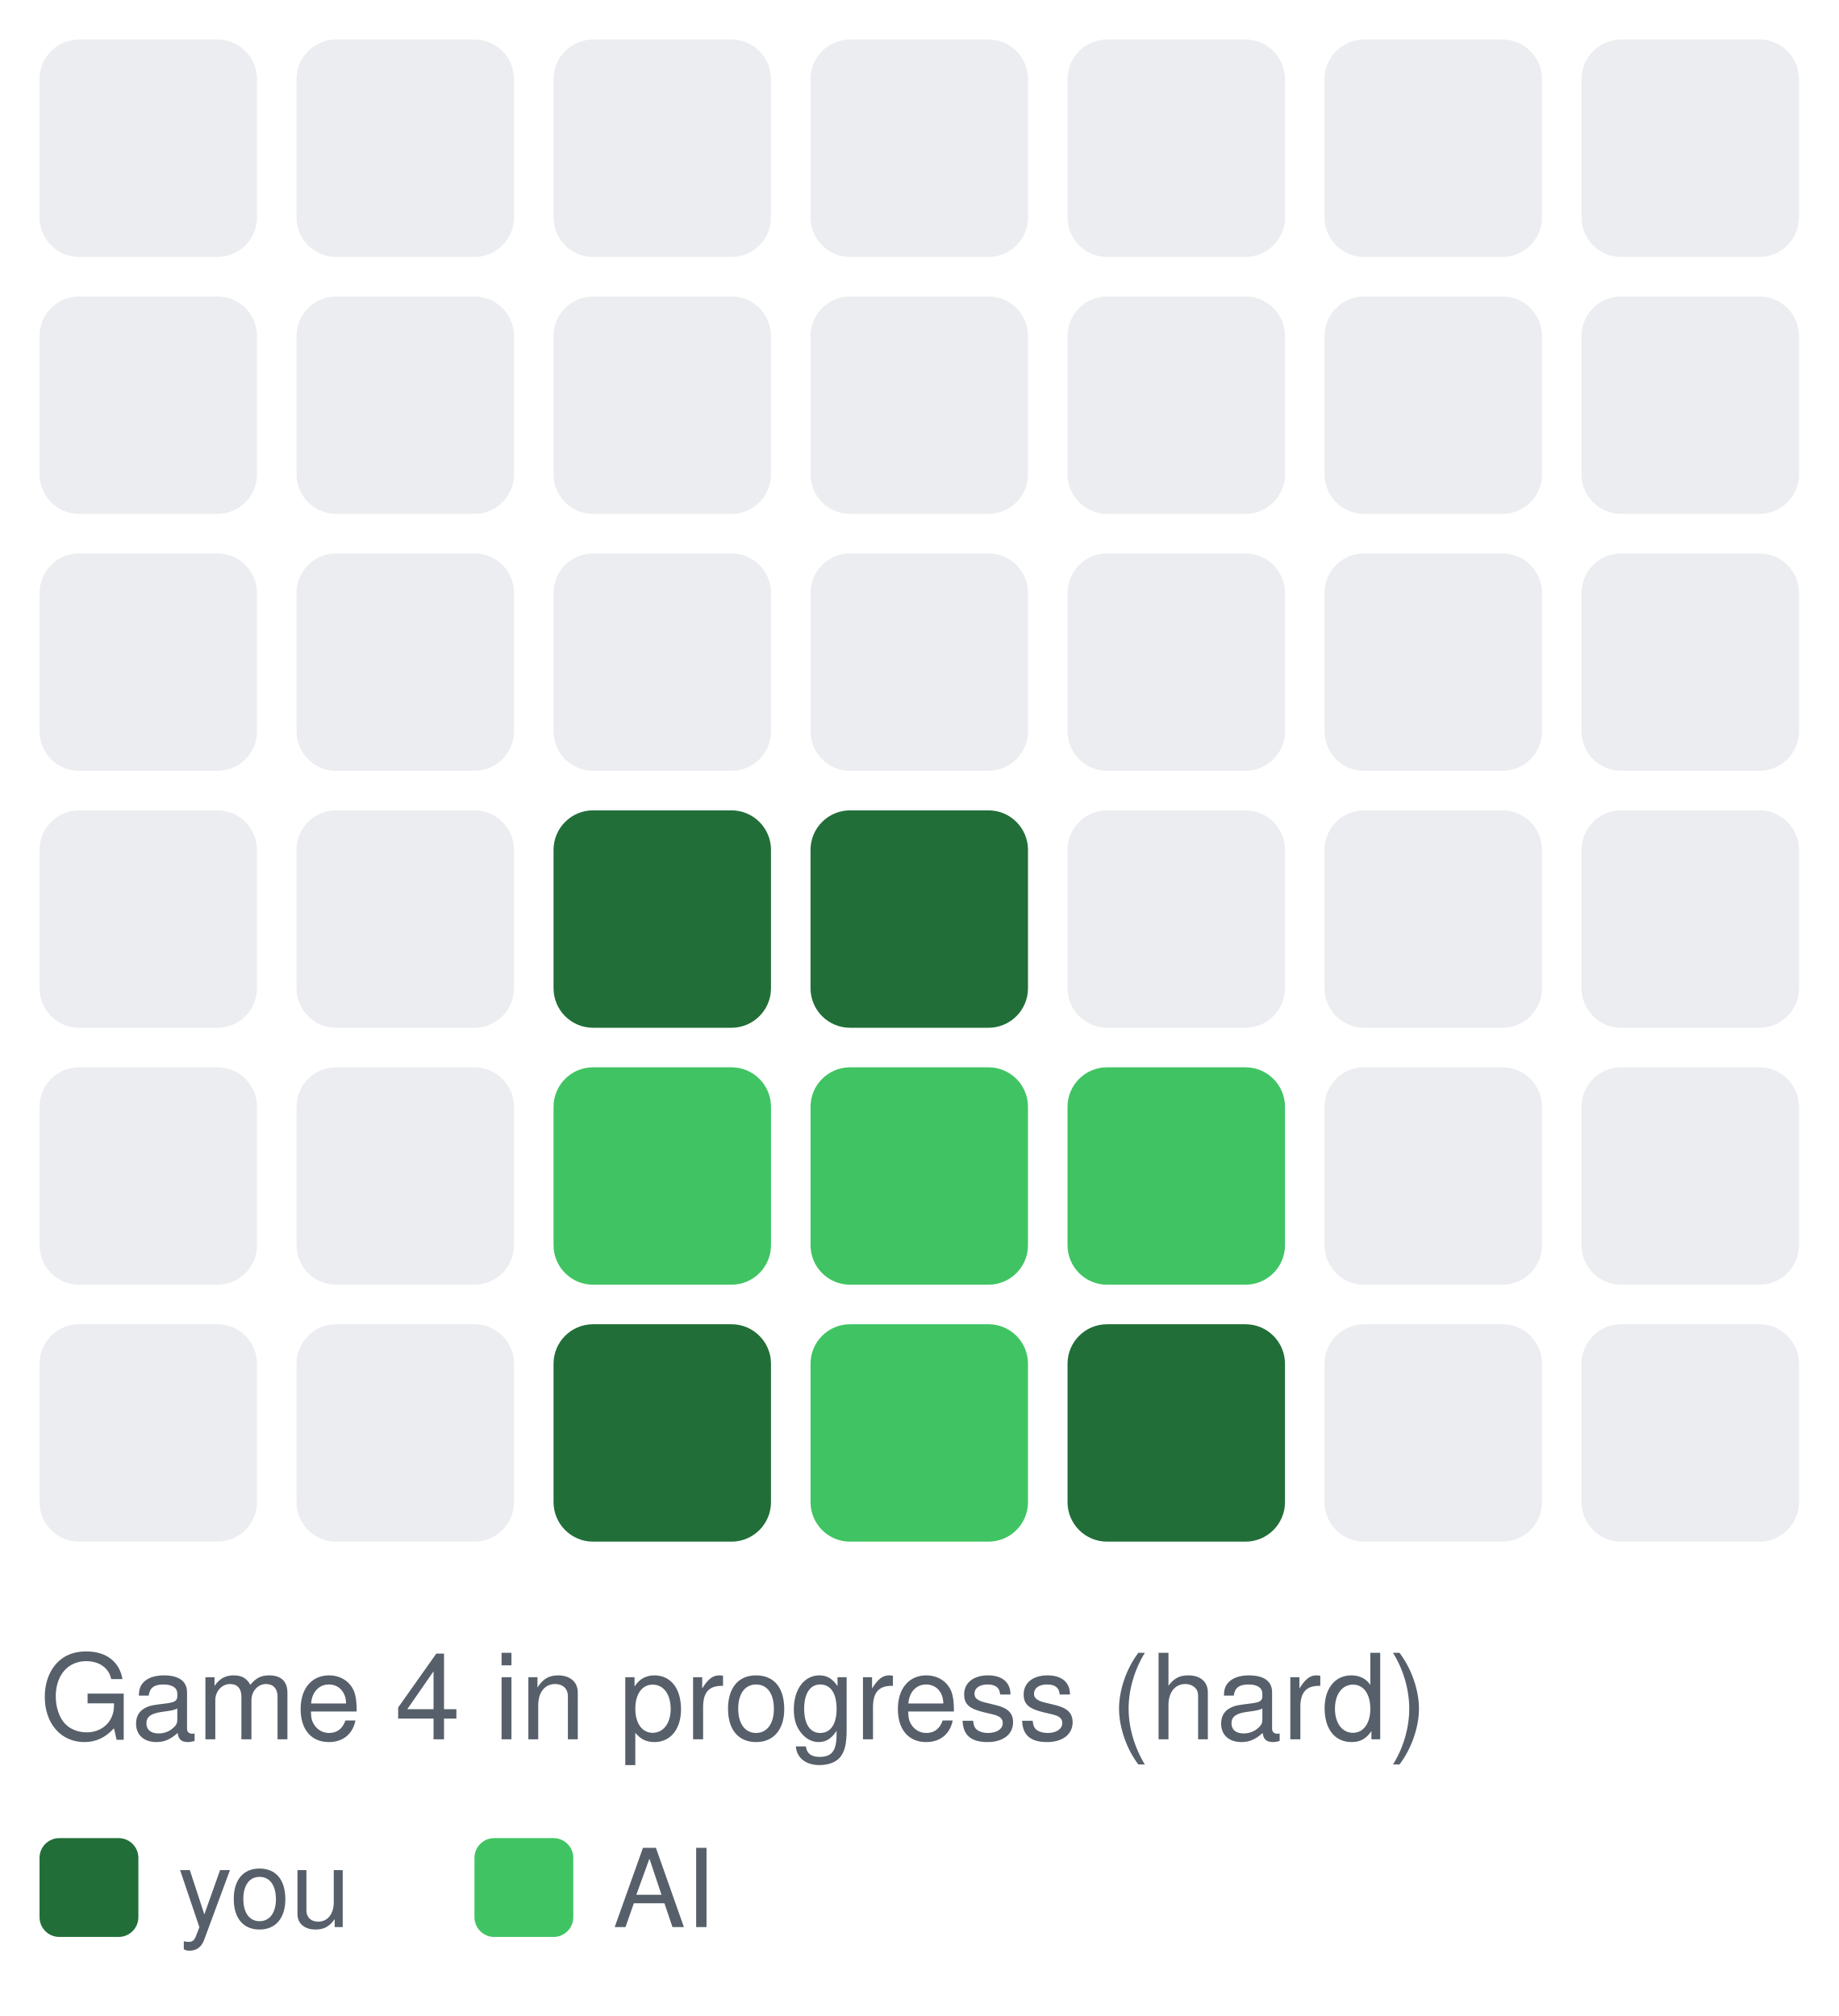
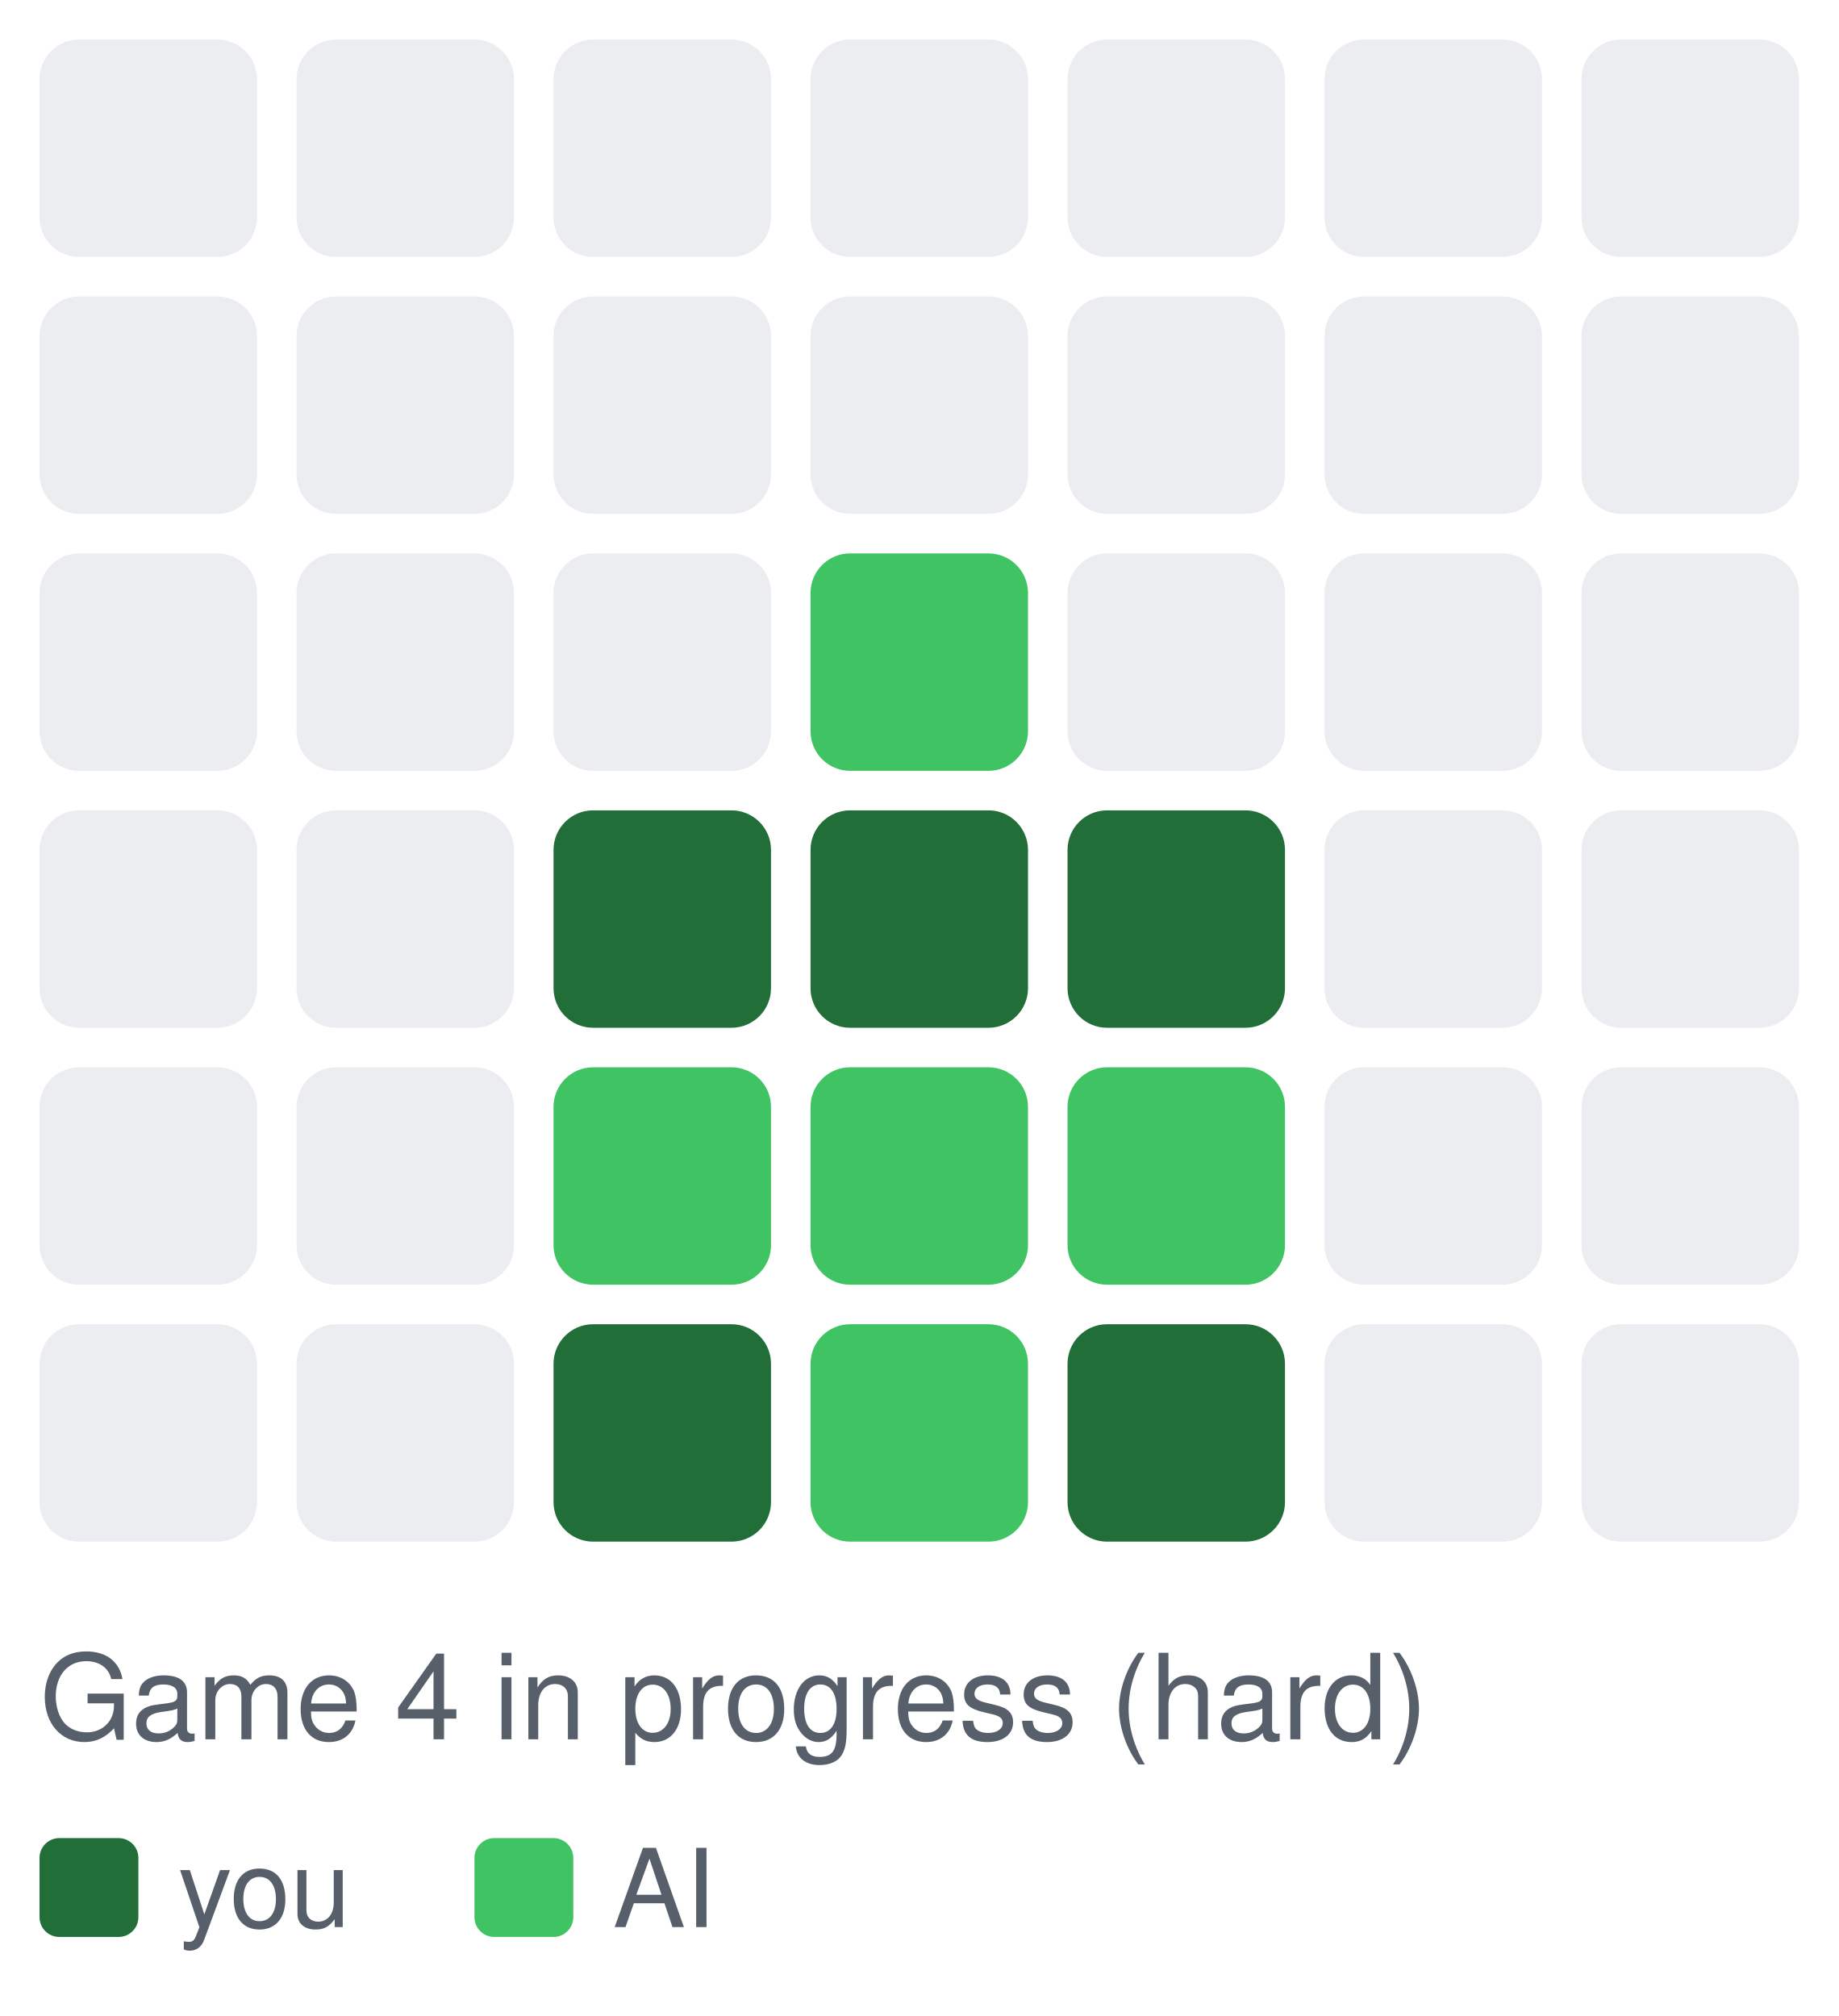
<svg xmlns="http://www.w3.org/2000/svg" width="186" height="204" viewBox="0 0 186 204" role="img" aria-label="Commit Four: Game 4 in progress (hard)">
  <rect x="4" y="134" width="22" height="22" rx="4" fill="#ebedf0" />
  <rect x="4" y="108" width="22" height="22" rx="4" fill="#ebedf0" />
  <rect x="4" y="82" width="22" height="22" rx="4" fill="#ebedf0" />
  <rect x="4" y="56" width="22" height="22" rx="4" fill="#ebedf0" />
  <rect x="4" y="30" width="22" height="22" rx="4" fill="#ebedf0" />
  <rect x="4" y="4" width="22" height="22" rx="4" fill="#ebedf0" />
  <rect x="30" y="134" width="22" height="22" rx="4" fill="#ebedf0" />
  <rect x="30" y="108" width="22" height="22" rx="4" fill="#ebedf0" />
  <rect x="30" y="82" width="22" height="22" rx="4" fill="#ebedf0" />
  <rect x="30" y="56" width="22" height="22" rx="4" fill="#ebedf0" />
  <rect x="30" y="30" width="22" height="22" rx="4" fill="#ebedf0" />
  <rect x="30" y="4" width="22" height="22" rx="4" fill="#ebedf0" />
  <rect x="56" y="134" width="22" height="22" rx="4" fill="#216e39" />
  <rect x="56" y="108" width="22" height="22" rx="4" fill="#40c463" />
  <rect x="56" y="82" width="22" height="22" rx="4" fill="#216e39" />
  <rect x="56" y="56" width="22" height="22" rx="4" fill="#ebedf0" />
  <rect x="56" y="30" width="22" height="22" rx="4" fill="#ebedf0" />
  <rect x="56" y="4" width="22" height="22" rx="4" fill="#ebedf0" />
  <rect x="82" y="134" width="22" height="22" rx="4" fill="#40c463" />
  <rect x="82" y="108" width="22" height="22" rx="4" fill="#40c463" />
  <rect x="82" y="82" width="22" height="22" rx="4" fill="#216e39" />
-   <rect x="82" y="56" width="22" height="22" rx="4" fill="#ebedf0" />
+   <rect x="82" y="56" width="22" height="22" rx="4" fill="#40c463" />
  <rect x="82" y="30" width="22" height="22" rx="4" fill="#ebedf0" />
  <rect x="82" y="4" width="22" height="22" rx="4" fill="#ebedf0" />
  <rect x="108" y="134" width="22" height="22" rx="4" fill="#216e39" />
  <rect x="108" y="108" width="22" height="22" rx="4" fill="#40c463" />
-   <rect x="108" y="82" width="22" height="22" rx="4" fill="#ebedf0" />
+   <rect x="108" y="82" width="22" height="22" rx="4" fill="#216e39" />
  <rect x="108" y="56" width="22" height="22" rx="4" fill="#ebedf0" />
  <rect x="108" y="30" width="22" height="22" rx="4" fill="#ebedf0" />
  <rect x="108" y="4" width="22" height="22" rx="4" fill="#ebedf0" />
  <rect x="134" y="134" width="22" height="22" rx="4" fill="#ebedf0" />
  <rect x="134" y="108" width="22" height="22" rx="4" fill="#ebedf0" />
  <rect x="134" y="82" width="22" height="22" rx="4" fill="#ebedf0" />
  <rect x="134" y="56" width="22" height="22" rx="4" fill="#ebedf0" />
  <rect x="134" y="30" width="22" height="22" rx="4" fill="#ebedf0" />
  <rect x="134" y="4" width="22" height="22" rx="4" fill="#ebedf0" />
  <rect x="160" y="134" width="22" height="22" rx="4" fill="#ebedf0" />
  <rect x="160" y="108" width="22" height="22" rx="4" fill="#ebedf0" />
  <rect x="160" y="82" width="22" height="22" rx="4" fill="#ebedf0" />
  <rect x="160" y="56" width="22" height="22" rx="4" fill="#ebedf0" />
  <rect x="160" y="30" width="22" height="22" rx="4" fill="#ebedf0" />
  <rect x="160" y="4" width="22" height="22" rx="4" fill="#ebedf0" />
  <text x="4" y="176" font-family="-apple-system,Segoe UI,Helvetica,Arial,sans-serif" font-size="12" fill="#57606a">Game 4 in progress (hard)</text>
  <rect x="4" y="186" width="10" height="10" rx="2" fill="#216e39" />
  <text x="18" y="195" font-family="-apple-system,Segoe UI,Helvetica,Arial,sans-serif" font-size="11" fill="#57606a">you</text>
  <rect x="48" y="186" width="10" height="10" rx="2" fill="#40c463" />
  <text x="62" y="195" font-family="-apple-system,Segoe UI,Helvetica,Arial,sans-serif" font-size="11" fill="#57606a">AI</text>
</svg>
